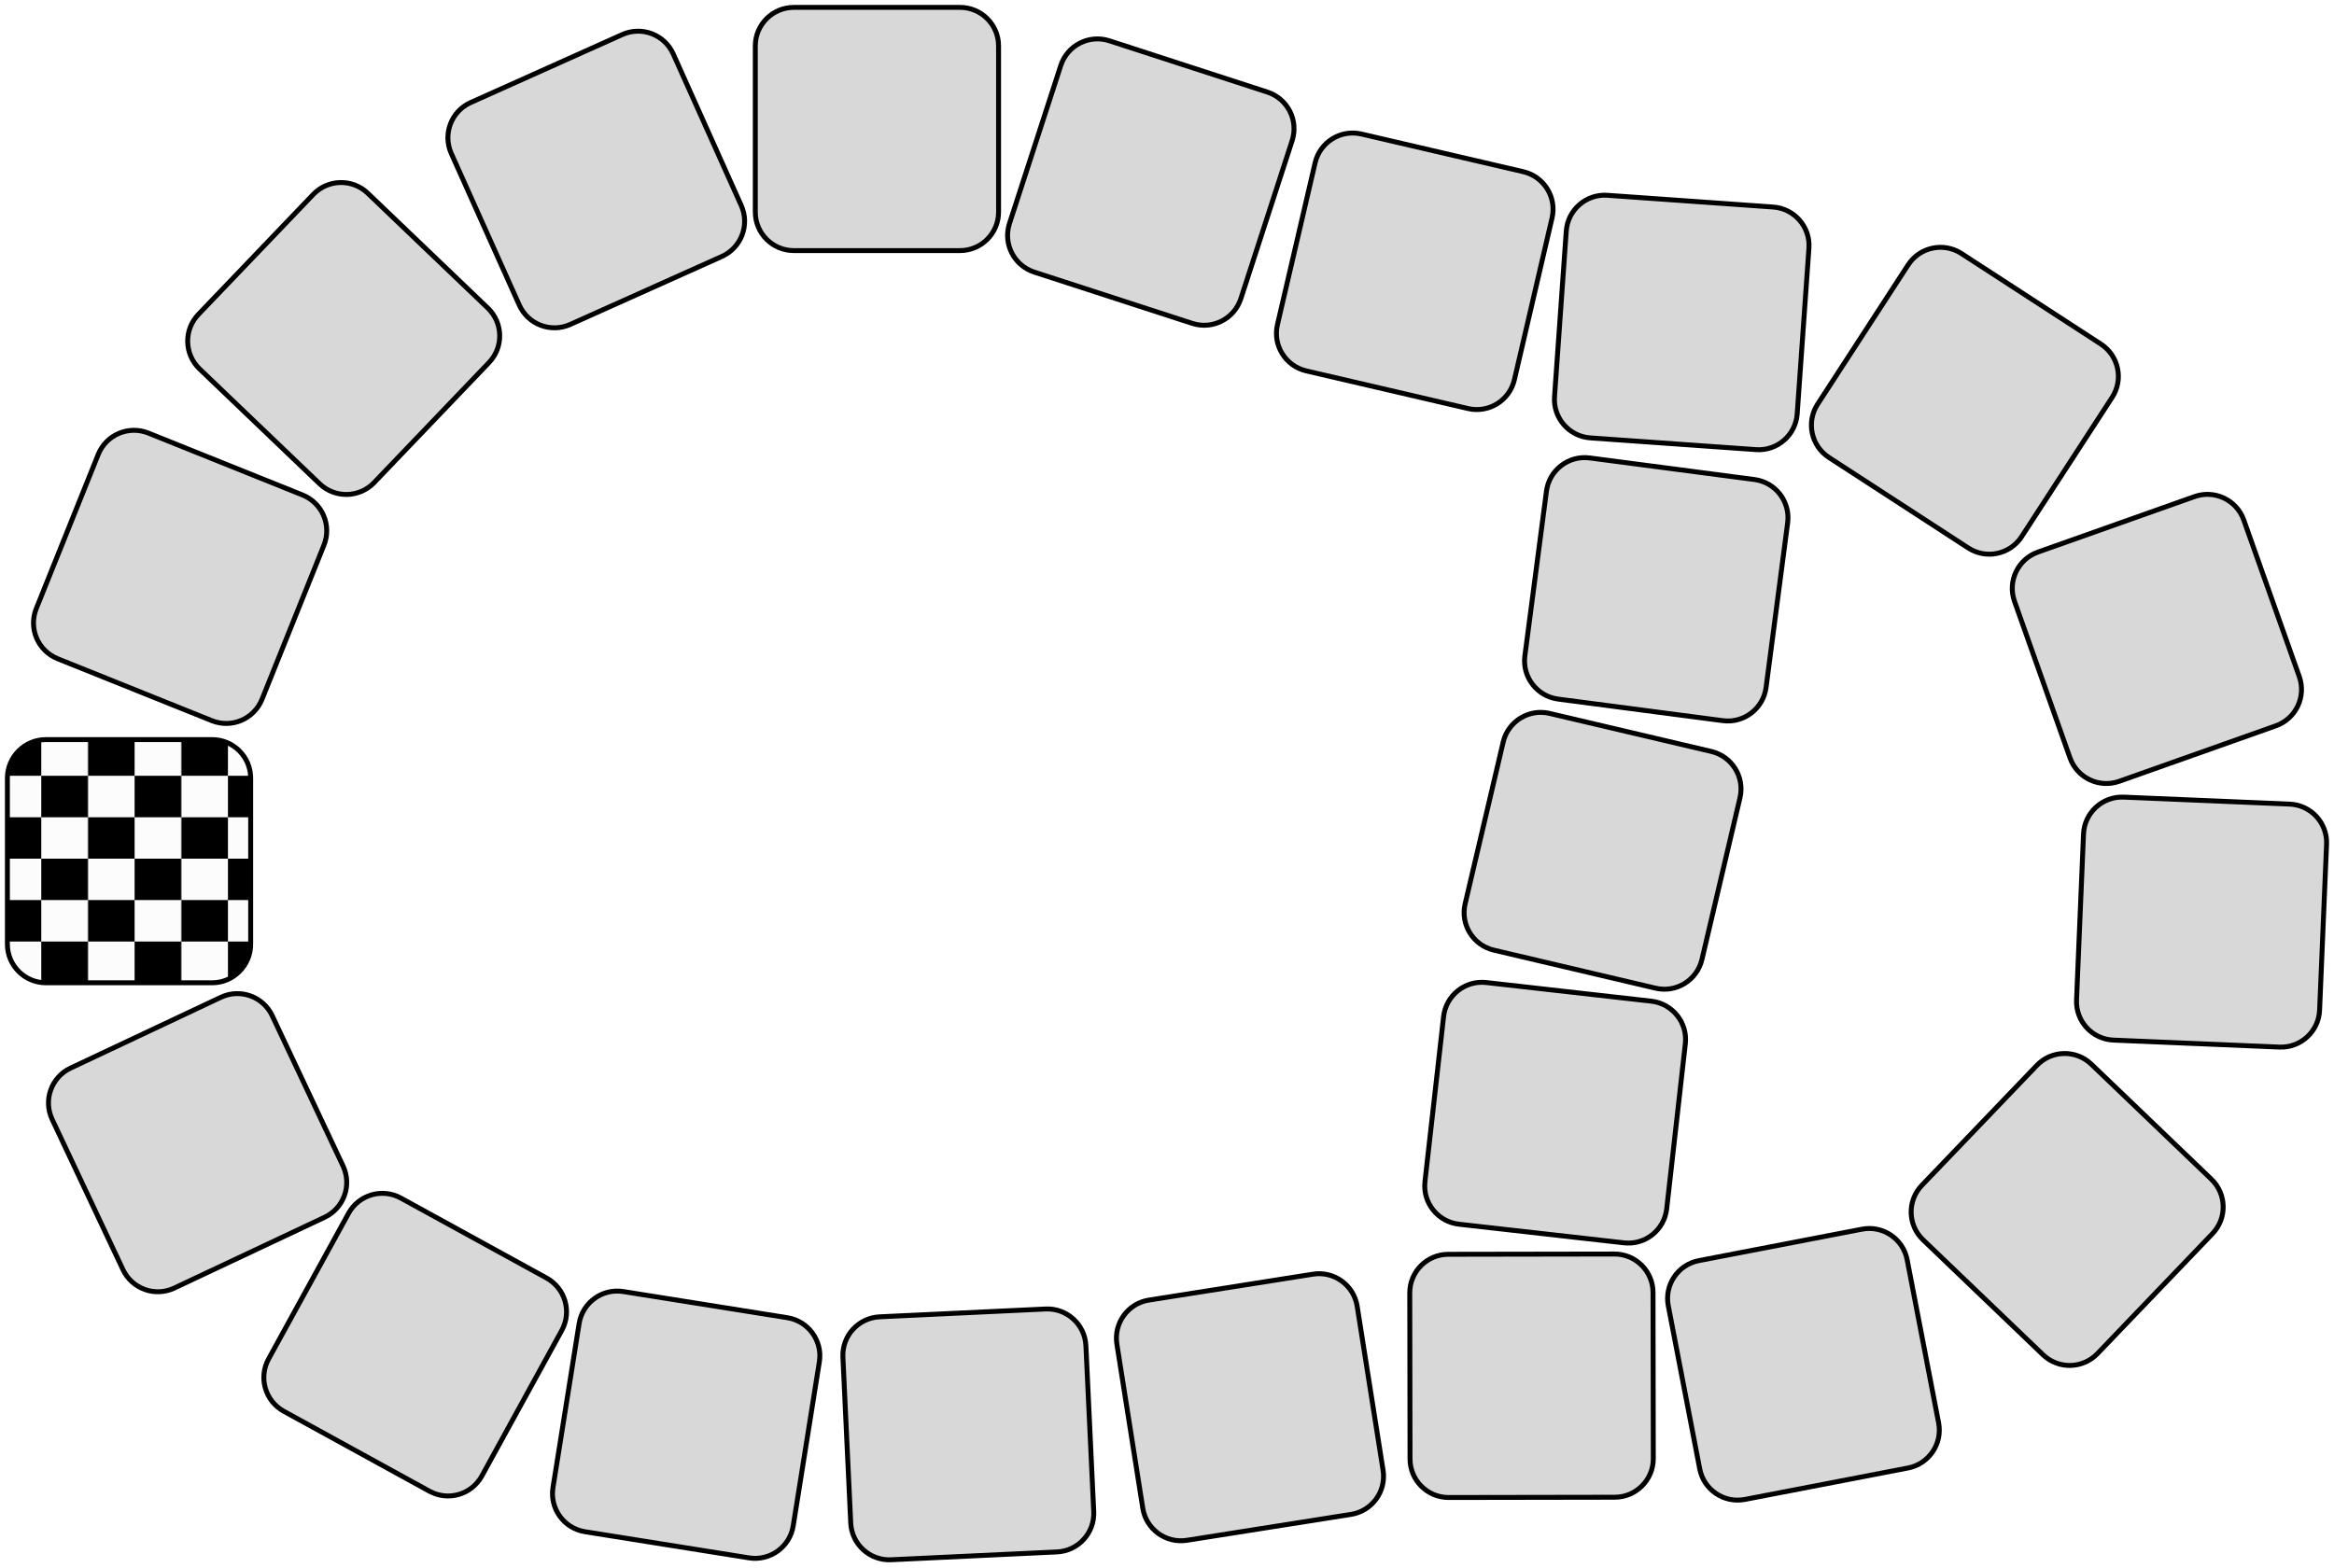
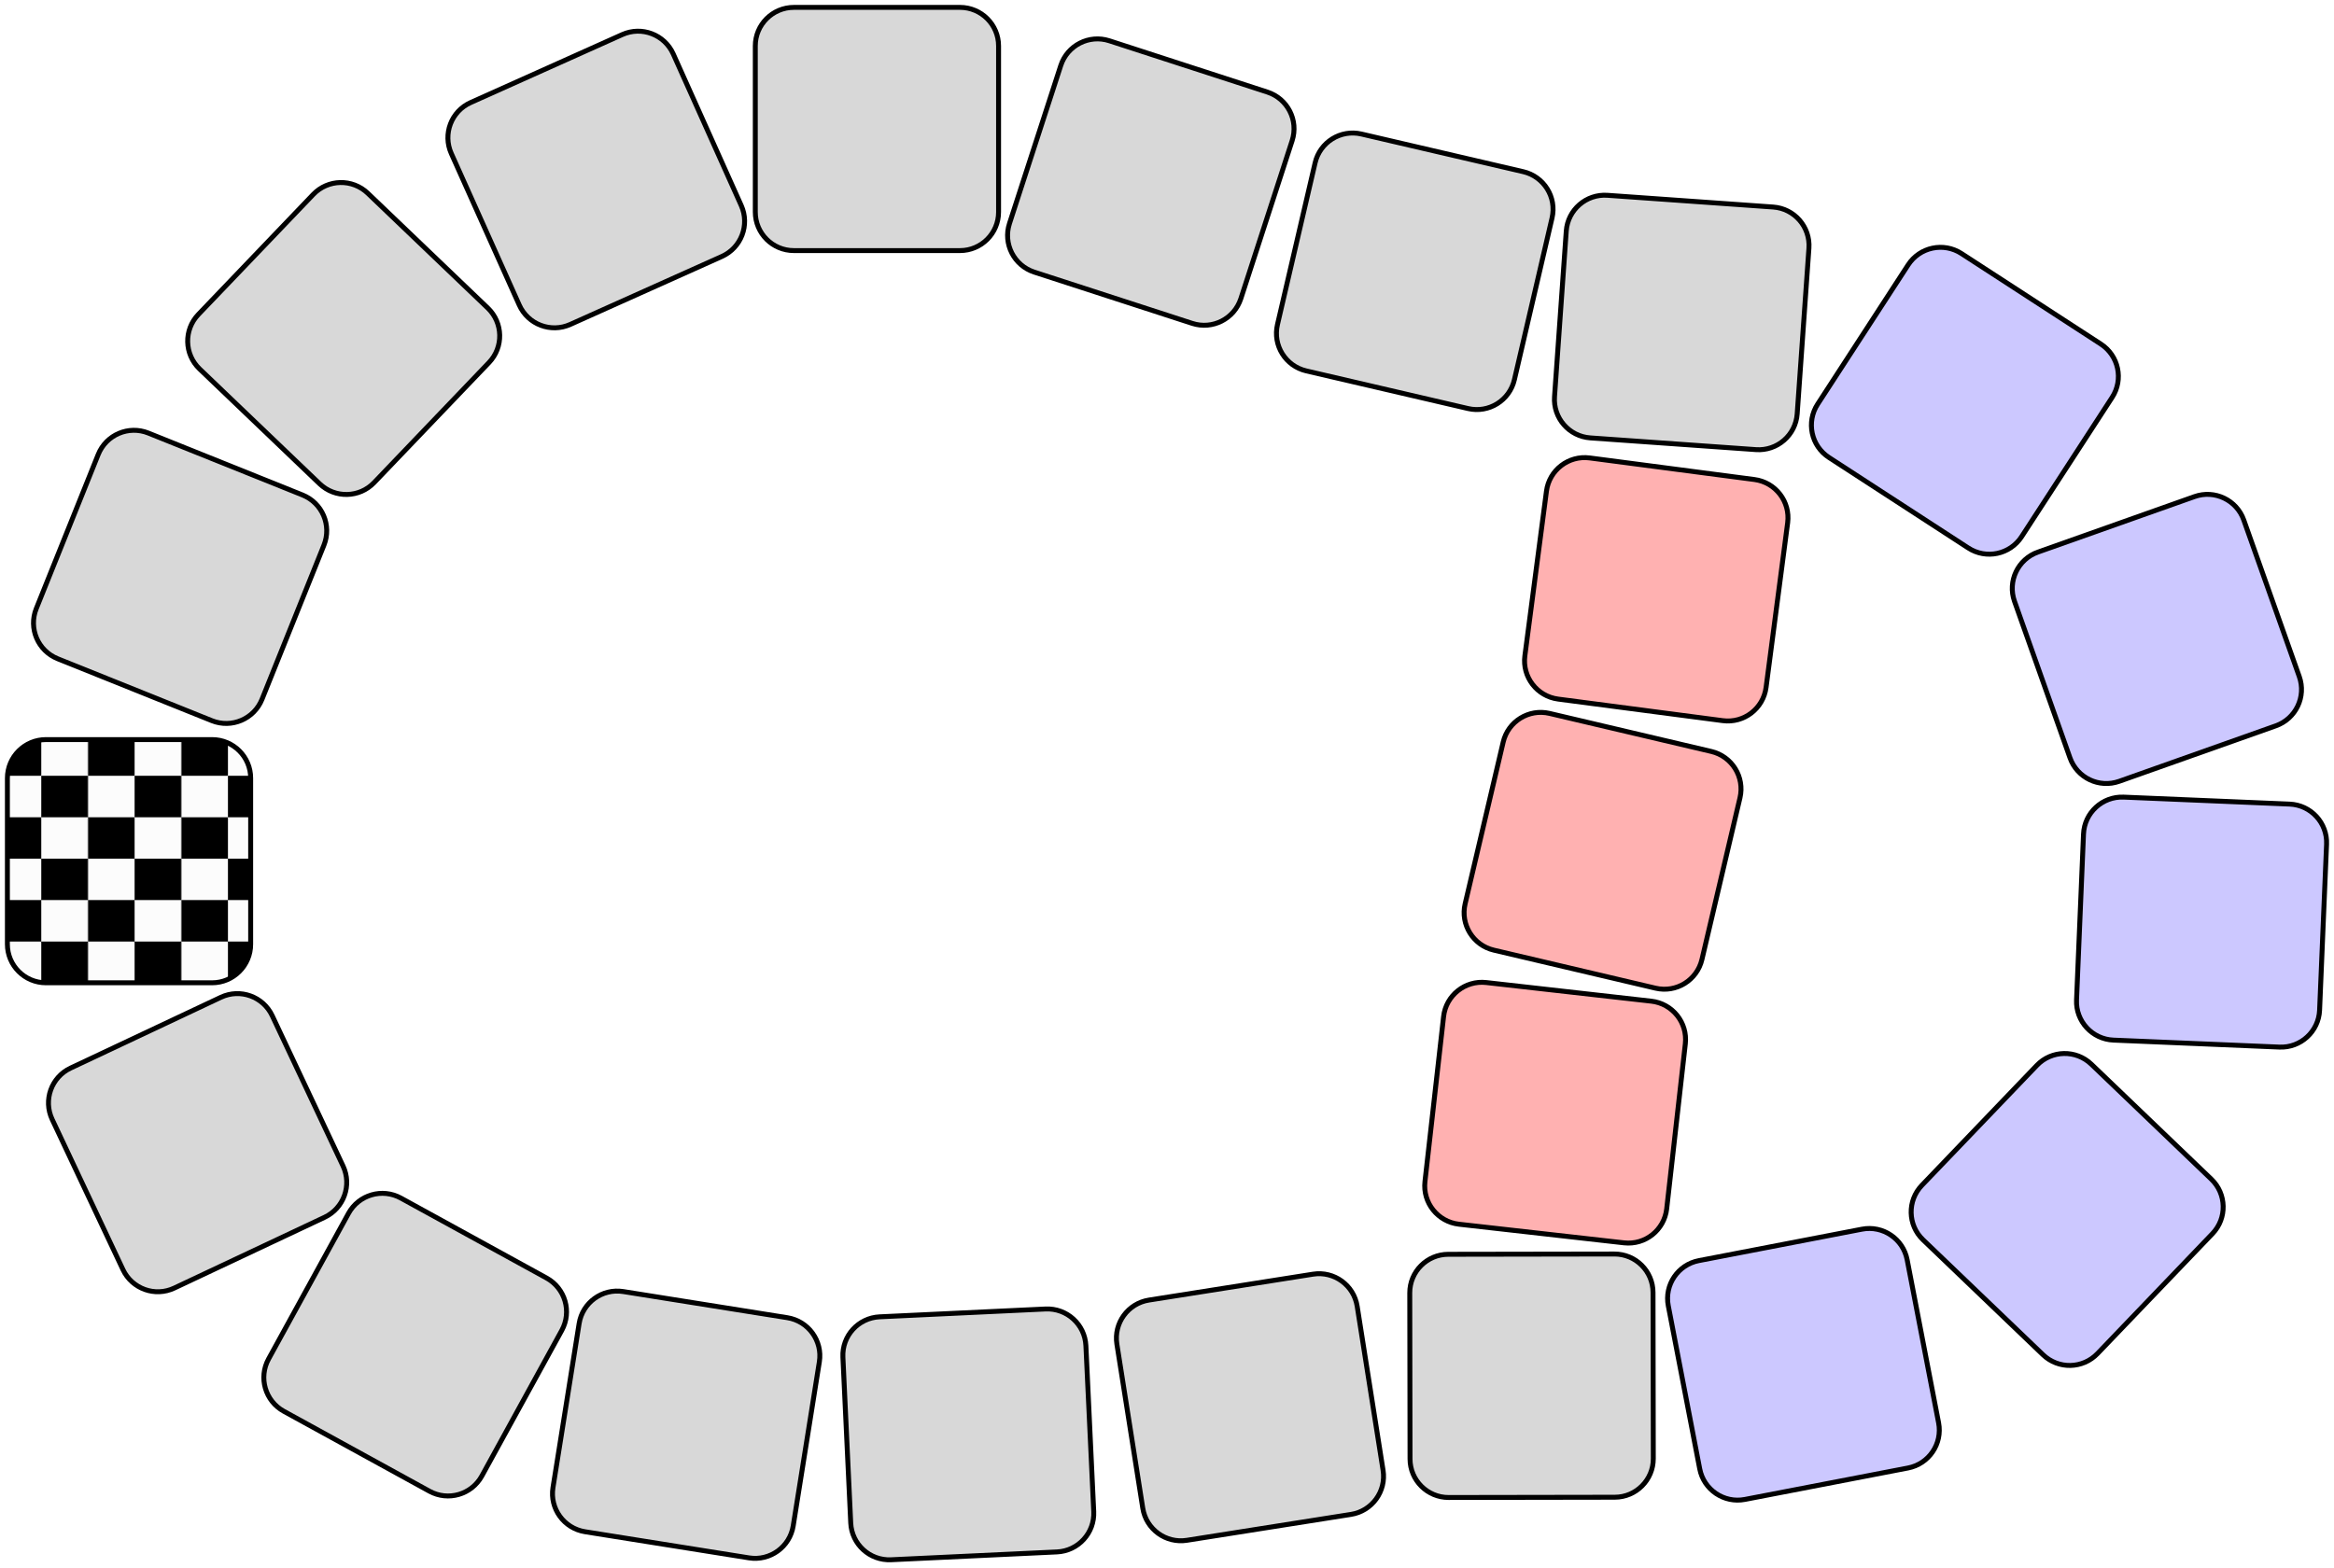
<svg xmlns="http://www.w3.org/2000/svg" xmlns:xlink="http://www.w3.org/1999/xlink" width="236.684mm" height="158.969mm" viewBox="0 0 236.684 158.969" version="1.1" id="svg5">
  <defs id="defs2">
    <pattern xlink:href="#Checkerboard-6" id="pattern3904-3" patternTransform="scale(4.73255,4.201287)" />
    <pattern patternUnits="userSpaceOnUse" width="2" height="2" patternTransform="translate(0,0) scale(10,10)" id="Checkerboard-6">
      <rect style="fill:black;stroke:none" x="0" y="0" width="1" height="1" id="rect2161-7" />
      <rect style="fill:black;stroke:none" x="1" y="1" width="1" height="1" id="rect2163-5" />
    </pattern>
  </defs>
  <g id="layer1" transform="translate(-68.97815,-115.3182)">
    <rect style="fill:#d8d8d8;fill-opacity:1;stroke:#000000;stroke-width:0.5;stroke-linejoin:round;stroke-dasharray:none;stroke-opacity:1" id="rect236-2" width="24.669" height="24.669" x="133.42" y="116.449" ry="3.911" transform="rotate(21.88637)" />
    <rect style="fill:#d8d8d8;fill-opacity:1;stroke:#000000;stroke-width:0.5;stroke-linejoin:round;stroke-dasharray:none;stroke-opacity:1" id="rect236-2-9" width="24.669" height="24.669" x="166.148" y="24.013" ry="3.911" transform="rotate(43.73625)" />
    <rect style="fill:#d8d8d8;fill-opacity:1;stroke:#000000;stroke-width:0.5;stroke-linejoin:round;stroke-dasharray:none;stroke-opacity:1" id="rect236-2-1" width="24.669" height="24.669" x="51.142" y="162.467" ry="3.911" transform="rotate(-24.15276)" />
    <rect style="fill:#d8d8d8;fill-opacity:1;stroke:#000000;stroke-width:0.5;stroke-linejoin:round;stroke-dasharray:none;stroke-opacity:1" id="rect236-2-2" width="24.669" height="24.669" x="145.571" y="116.068" ry="3.911" />
    <rect style="fill:#d8d8d8;fill-opacity:1;stroke:#000000;stroke-width:0.5;stroke-linejoin:round;stroke-dasharray:none;stroke-opacity:1" id="rect236-2-7" width="24.669" height="24.669" x="205.577" y="57.596" ry="3.911" transform="rotate(17.98213)" />
    <rect style="fill:#d8d8d8;fill-opacity:1;stroke:#000000;stroke-width:0.5;stroke-linejoin:round;stroke-dasharray:none;stroke-opacity:1" id="rect236-2-0" width="24.669" height="24.669" x="-103.295" y="226.958" ry="3.911" transform="rotate(-76.89798)" />
    <rect style="fill:#d8d8d8;fill-opacity:1;stroke:#000000;stroke-width:0.5;stroke-linejoin:round;stroke-dasharray:none;stroke-opacity:1" id="rect236-2-93" width="24.669" height="24.669" x="118.391" y="-261.716" ry="3.911" transform="rotate(94.05366)" />
-     <rect style="fill:#d8d8d8;fill-opacity:1;stroke:#000000;stroke-width:0.5;stroke-linejoin:round;stroke-dasharray:none;stroke-opacity:1" id="rect236-2-6" width="24.669" height="24.669" x="130.484" y="-270.015" ry="3.911" transform="rotate(97.46706)" />
-     <rect style="fill:#d8d8d8;fill-opacity:1;stroke:#000000;stroke-width:0.5;stroke-linejoin:round;stroke-dasharray:none;stroke-opacity:1" id="rect236-2-06" width="24.669" height="24.669" x="259.172" y="130.92" ry="3.911" transform="rotate(13.23748)" />
-     <rect style="fill:#d8d8d8;fill-opacity:1;stroke:#000000;stroke-width:0.5;stroke-linejoin:round;stroke-dasharray:none;stroke-opacity:1" id="rect236-2-26" width="24.669" height="24.669" x="238.51" y="188.985" ry="3.911" transform="rotate(6.440136)" />
-     <rect style="fill:#d8d8d8;fill-opacity:1;stroke:#000000;stroke-width:0.5;stroke-linejoin:round;stroke-dasharray:none;stroke-opacity:1" id="rect236-2-18" width="24.669" height="24.669" x="353.489" y="-33.278" ry="3.911" transform="rotate(43.78293)" />
+     <rect style="fill:#ffb1b1;fill-opacity:1;stroke:#000000;stroke-width:0.5;stroke-linejoin:round;stroke-dasharray:none;stroke-opacity:1" id="rect236-2-6" width="24.669" height="24.669" x="130.484" y="-270.015" ry="3.911" transform="rotate(97.46706)" />
+     <rect style="fill:#ffb1b1;fill-opacity:1;stroke:#000000;stroke-width:0.5;stroke-linejoin:round;stroke-dasharray:none;stroke-opacity:1" id="rect236-2-06" width="24.669" height="24.669" x="259.172" y="130.92" ry="3.911" transform="rotate(13.23748)" />
+     <rect style="fill:#ffb1b1;fill-opacity:1;stroke:#000000;stroke-width:0.5;stroke-linejoin:round;stroke-dasharray:none;stroke-opacity:1" id="rect236-2-26" width="24.669" height="24.669" x="238.51" y="188.985" ry="3.911" transform="rotate(6.440136)" />
+     <rect style="fill:#ccc8ff;fill-opacity:1;stroke:#000000;stroke-width:0.5;stroke-linejoin:round;stroke-dasharray:none;stroke-opacity:1" id="rect236-2-18" width="24.669" height="24.669" x="353.489" y="-33.278" ry="3.911" transform="rotate(43.78293)" />
    <rect style="fill:#d8d8d8;fill-opacity:1;stroke:#000000;stroke-width:0.5;stroke-linejoin:round;stroke-dasharray:none;stroke-opacity:1" id="rect236-2-79" width="24.669" height="24.669" x="211.533" y="242.903" ry="3.911" transform="rotate(-0.09401528)" />
    <rect style="fill:#d8d8d8;fill-opacity:1;stroke:#000000;stroke-width:0.5;stroke-linejoin:round;stroke-dasharray:none;stroke-opacity:1" id="rect236-2-20" width="24.669" height="24.669" x="140.765" y="273.093" ry="3.911" transform="rotate(-8.971089)" />
    <rect style="fill:#d8d8d8;fill-opacity:1;stroke:#000000;stroke-width:0.5;stroke-linejoin:round;stroke-dasharray:none;stroke-opacity:1" id="rect236-2-23" width="24.669" height="24.669" x="142.356" y="256.072" ry="3.911" transform="rotate(-2.702191)" />
    <rect style="fill:#d8d8d8;fill-opacity:1;stroke:#000000;stroke-width:0.5;stroke-linejoin:round;stroke-dasharray:none;stroke-opacity:1" id="rect236-2-75" width="24.669" height="24.669" x="165.398" y="222.452" ry="3.911" transform="rotate(9.056315)" />
    <rect style="fill:#d8d8d8;fill-opacity:1;stroke:#000000;stroke-width:0.5;stroke-linejoin:round;stroke-dasharray:none;stroke-opacity:1" id="rect236-2-92" width="24.669" height="24.669" x="-179.543" y="206.162" ry="3.911" transform="rotate(-61.23746)" />
    <rect style="fill:#d8d8d8;fill-opacity:1;stroke:#000000;stroke-width:0.5;stroke-linejoin:round;stroke-dasharray:none;stroke-opacity:1" id="rect236-2-28" width="24.669" height="24.669" x="-30.339" y="234.78" ry="3.911" transform="rotate(-25.2224)" />
    <g id="g1913-3" transform="translate(16.37726,67.97616)">
      <rect style="fill:#fcfcfc;fill-opacity:1;fill-rule:nonzero;stroke:none;stroke-width:0.5;stroke-linejoin:round;stroke-dasharray:none;stroke-opacity:1" id="rect1332-5" width="24.669" height="24.669" x="53.351" y="122.363" ry="3.911" />
      <rect style="fill:url(#pattern3904-3);fill-opacity:1;fill-rule:nonzero;stroke:#000000;stroke-width:0.5;stroke-linejoin:round;stroke-dasharray:none;stroke-opacity:1" id="rect1068-6" width="24.669" height="24.669" x="53.351" y="122.363" ry="3.911" />
    </g>
-     <rect style="fill:#d8d8d8;fill-opacity:1;stroke:#000000;stroke-width:0.5;stroke-linejoin:round;stroke-dasharray:none;stroke-opacity:1" id="rect3173" width="24.669" height="24.669" x="-27.662" y="-322.238" ry="3.911" transform="rotate(123.0084)" />
-     <rect style="fill:#d8d8d8;fill-opacity:1;stroke:#000000;stroke-width:0.5;stroke-linejoin:round;stroke-dasharray:none;stroke-opacity:1" id="rect3175" width="24.669" height="24.669" x="-223.347" y="-278.216" ry="3.911" transform="rotate(160.4874)" />
-     <rect style="fill:#d8d8d8;fill-opacity:1;stroke:#000000;stroke-width:0.5;stroke-linejoin:round;stroke-dasharray:none;stroke-opacity:1" id="rect3177" width="24.669" height="24.669" x="184.052" y="-313.085" ry="3.911" transform="rotate(92.40872)" />
-     <rect style="fill:#d8d8d8;fill-opacity:1;stroke:#000000;stroke-width:0.5;stroke-linejoin:round;stroke-dasharray:none;stroke-opacity:1" id="rect3179" width="24.669" height="24.669" x="-211.615" y="-309.131" ry="3.911" transform="rotate(169.0884)" />
+     <rect style="fill:#ccc8ff;fill-opacity:1;stroke:#000000;stroke-width:0.5;stroke-linejoin:round;stroke-dasharray:none;stroke-opacity:1" id="rect3173" width="24.669" height="24.669" x="-27.662" y="-322.238" ry="3.911" transform="rotate(123.0084)" />
+     <rect style="fill:#ccc8ff;fill-opacity:1;stroke:#000000;stroke-width:0.5;stroke-linejoin:round;stroke-dasharray:none;stroke-opacity:1" id="rect3175" width="24.669" height="24.669" x="-223.347" y="-278.216" ry="3.911" transform="rotate(160.4874)" />
+     <rect style="fill:#ccc8ff;fill-opacity:1;stroke:#000000;stroke-width:0.5;stroke-linejoin:round;stroke-dasharray:none;stroke-opacity:1" id="rect3177" width="24.669" height="24.669" x="184.052" y="-313.085" ry="3.911" transform="rotate(92.40872)" />
+     <rect style="fill:#ccc8ff;fill-opacity:1;stroke:#000000;stroke-width:0.5;stroke-linejoin:round;stroke-dasharray:none;stroke-opacity:1" id="rect3179" width="24.669" height="24.669" x="-211.615" y="-309.131" ry="3.911" transform="rotate(169.0884)" />
  </g>
</svg>
